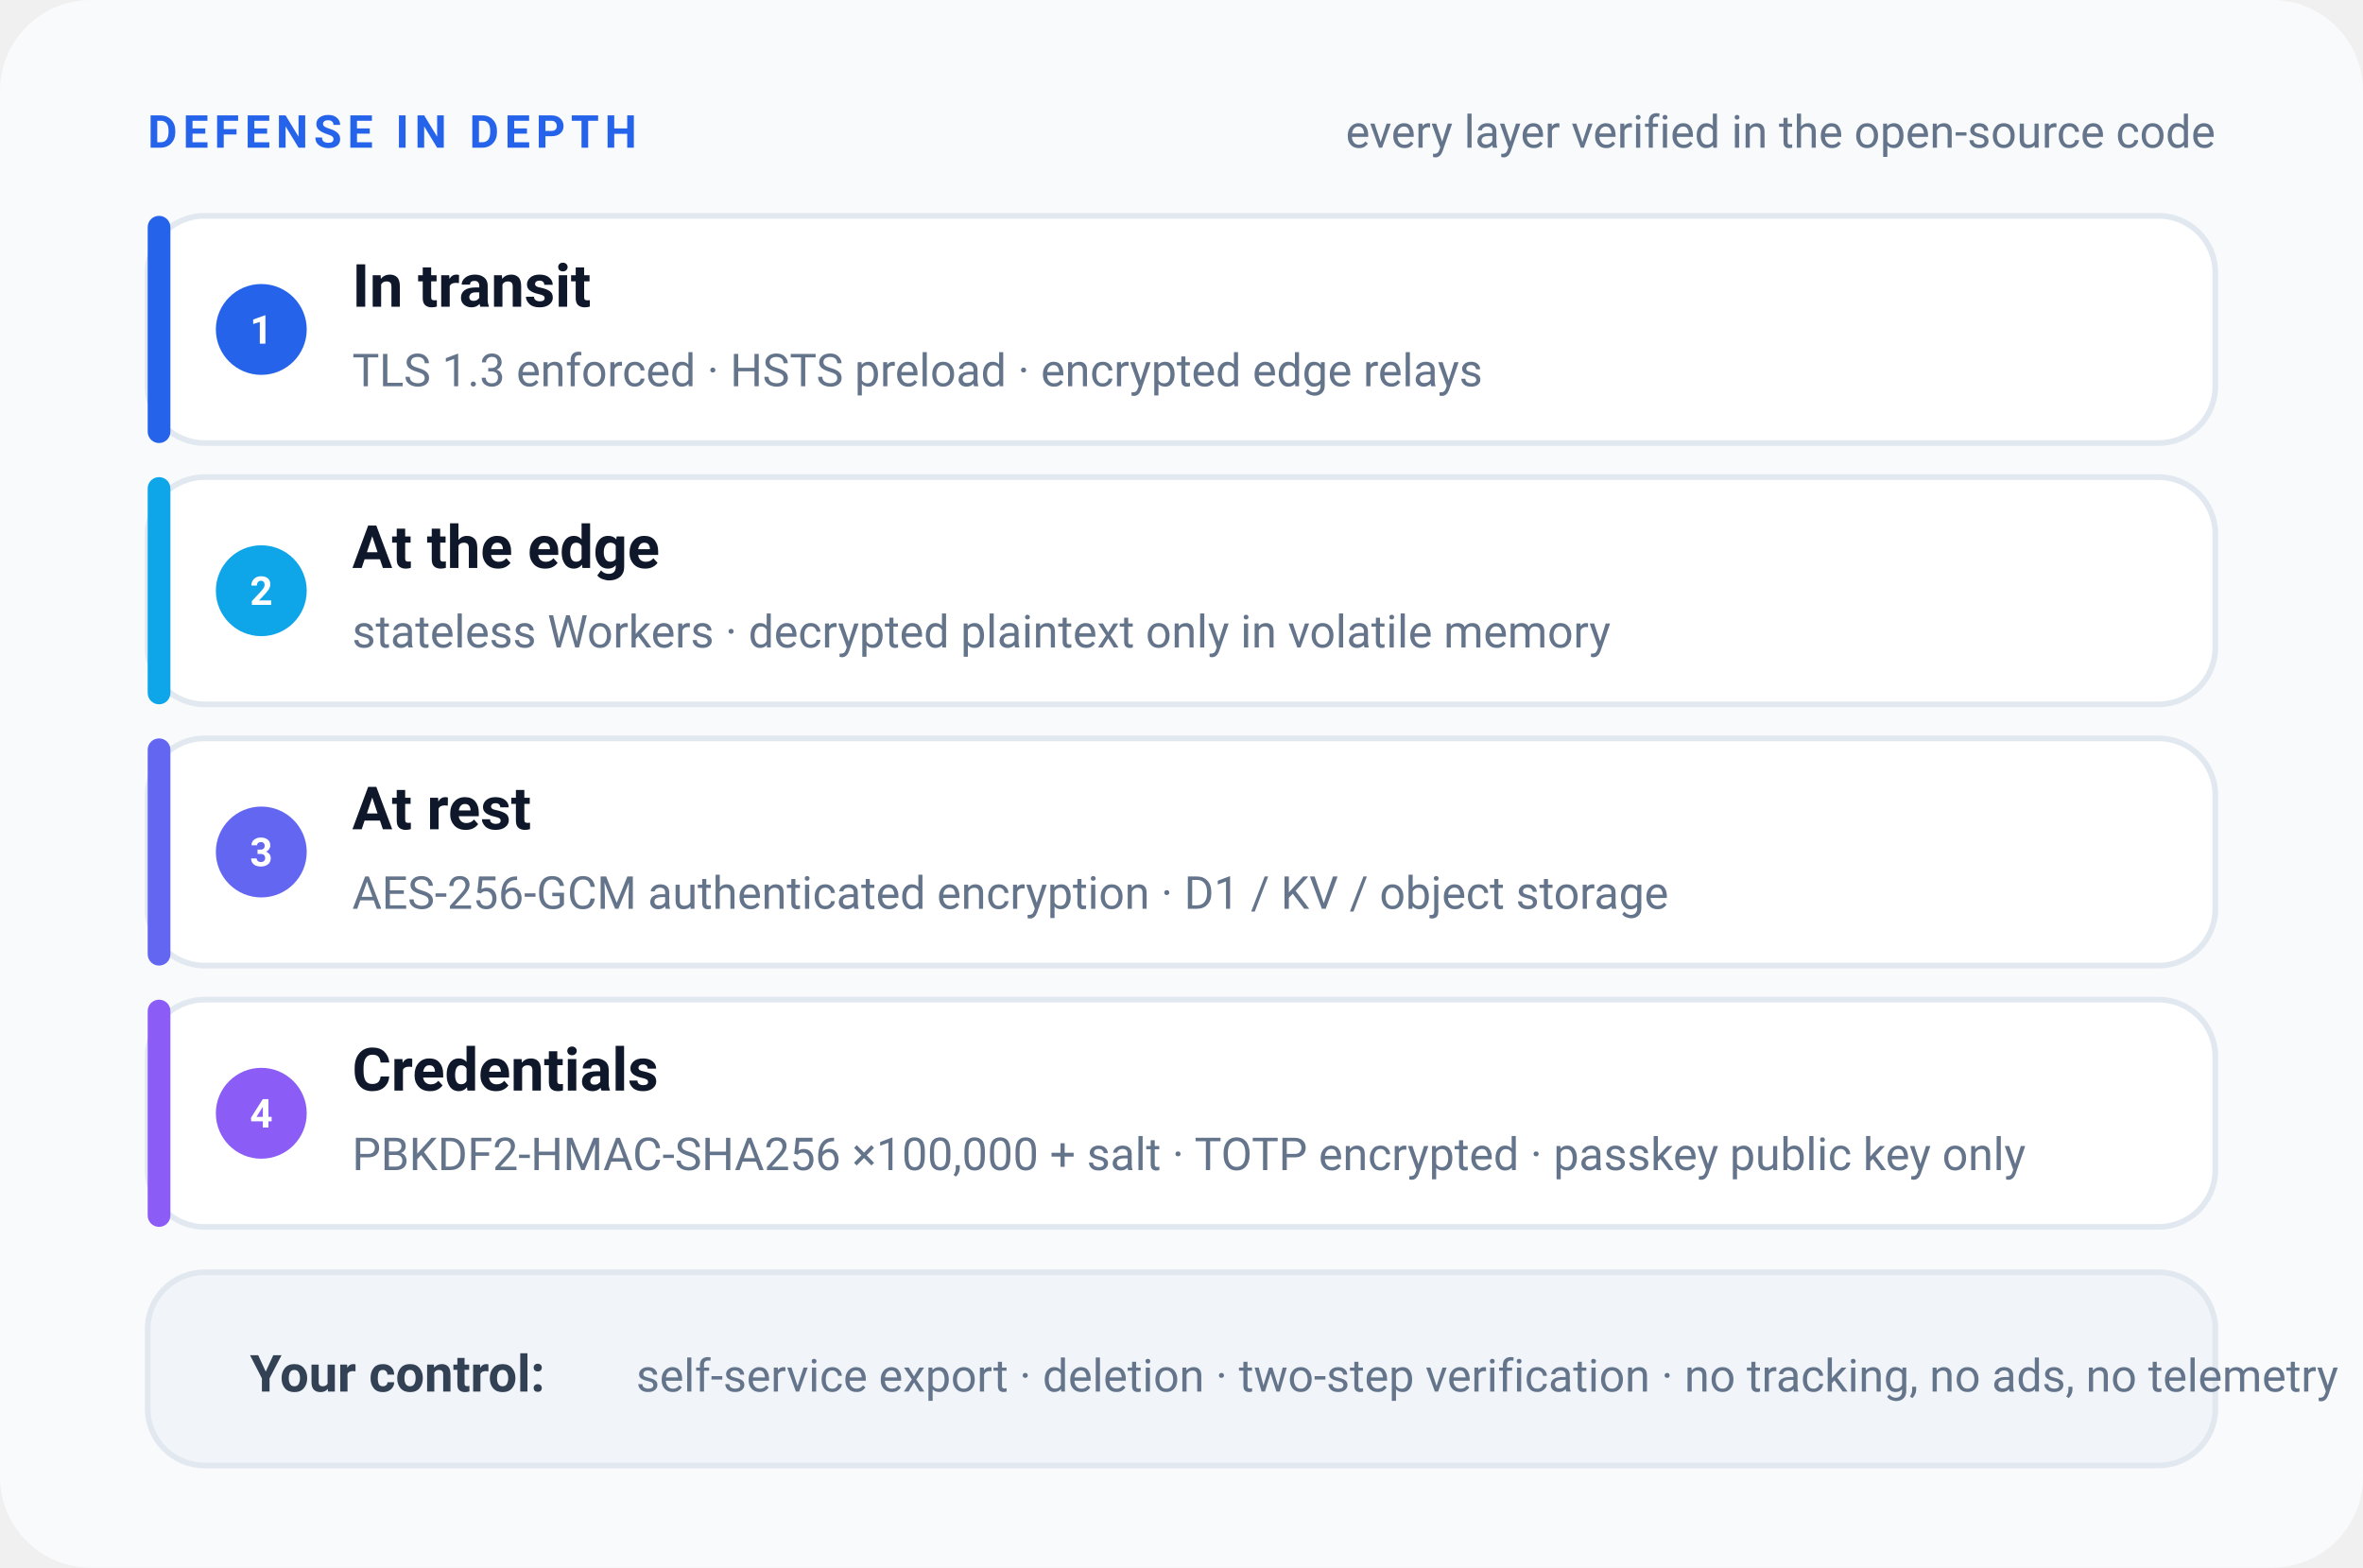
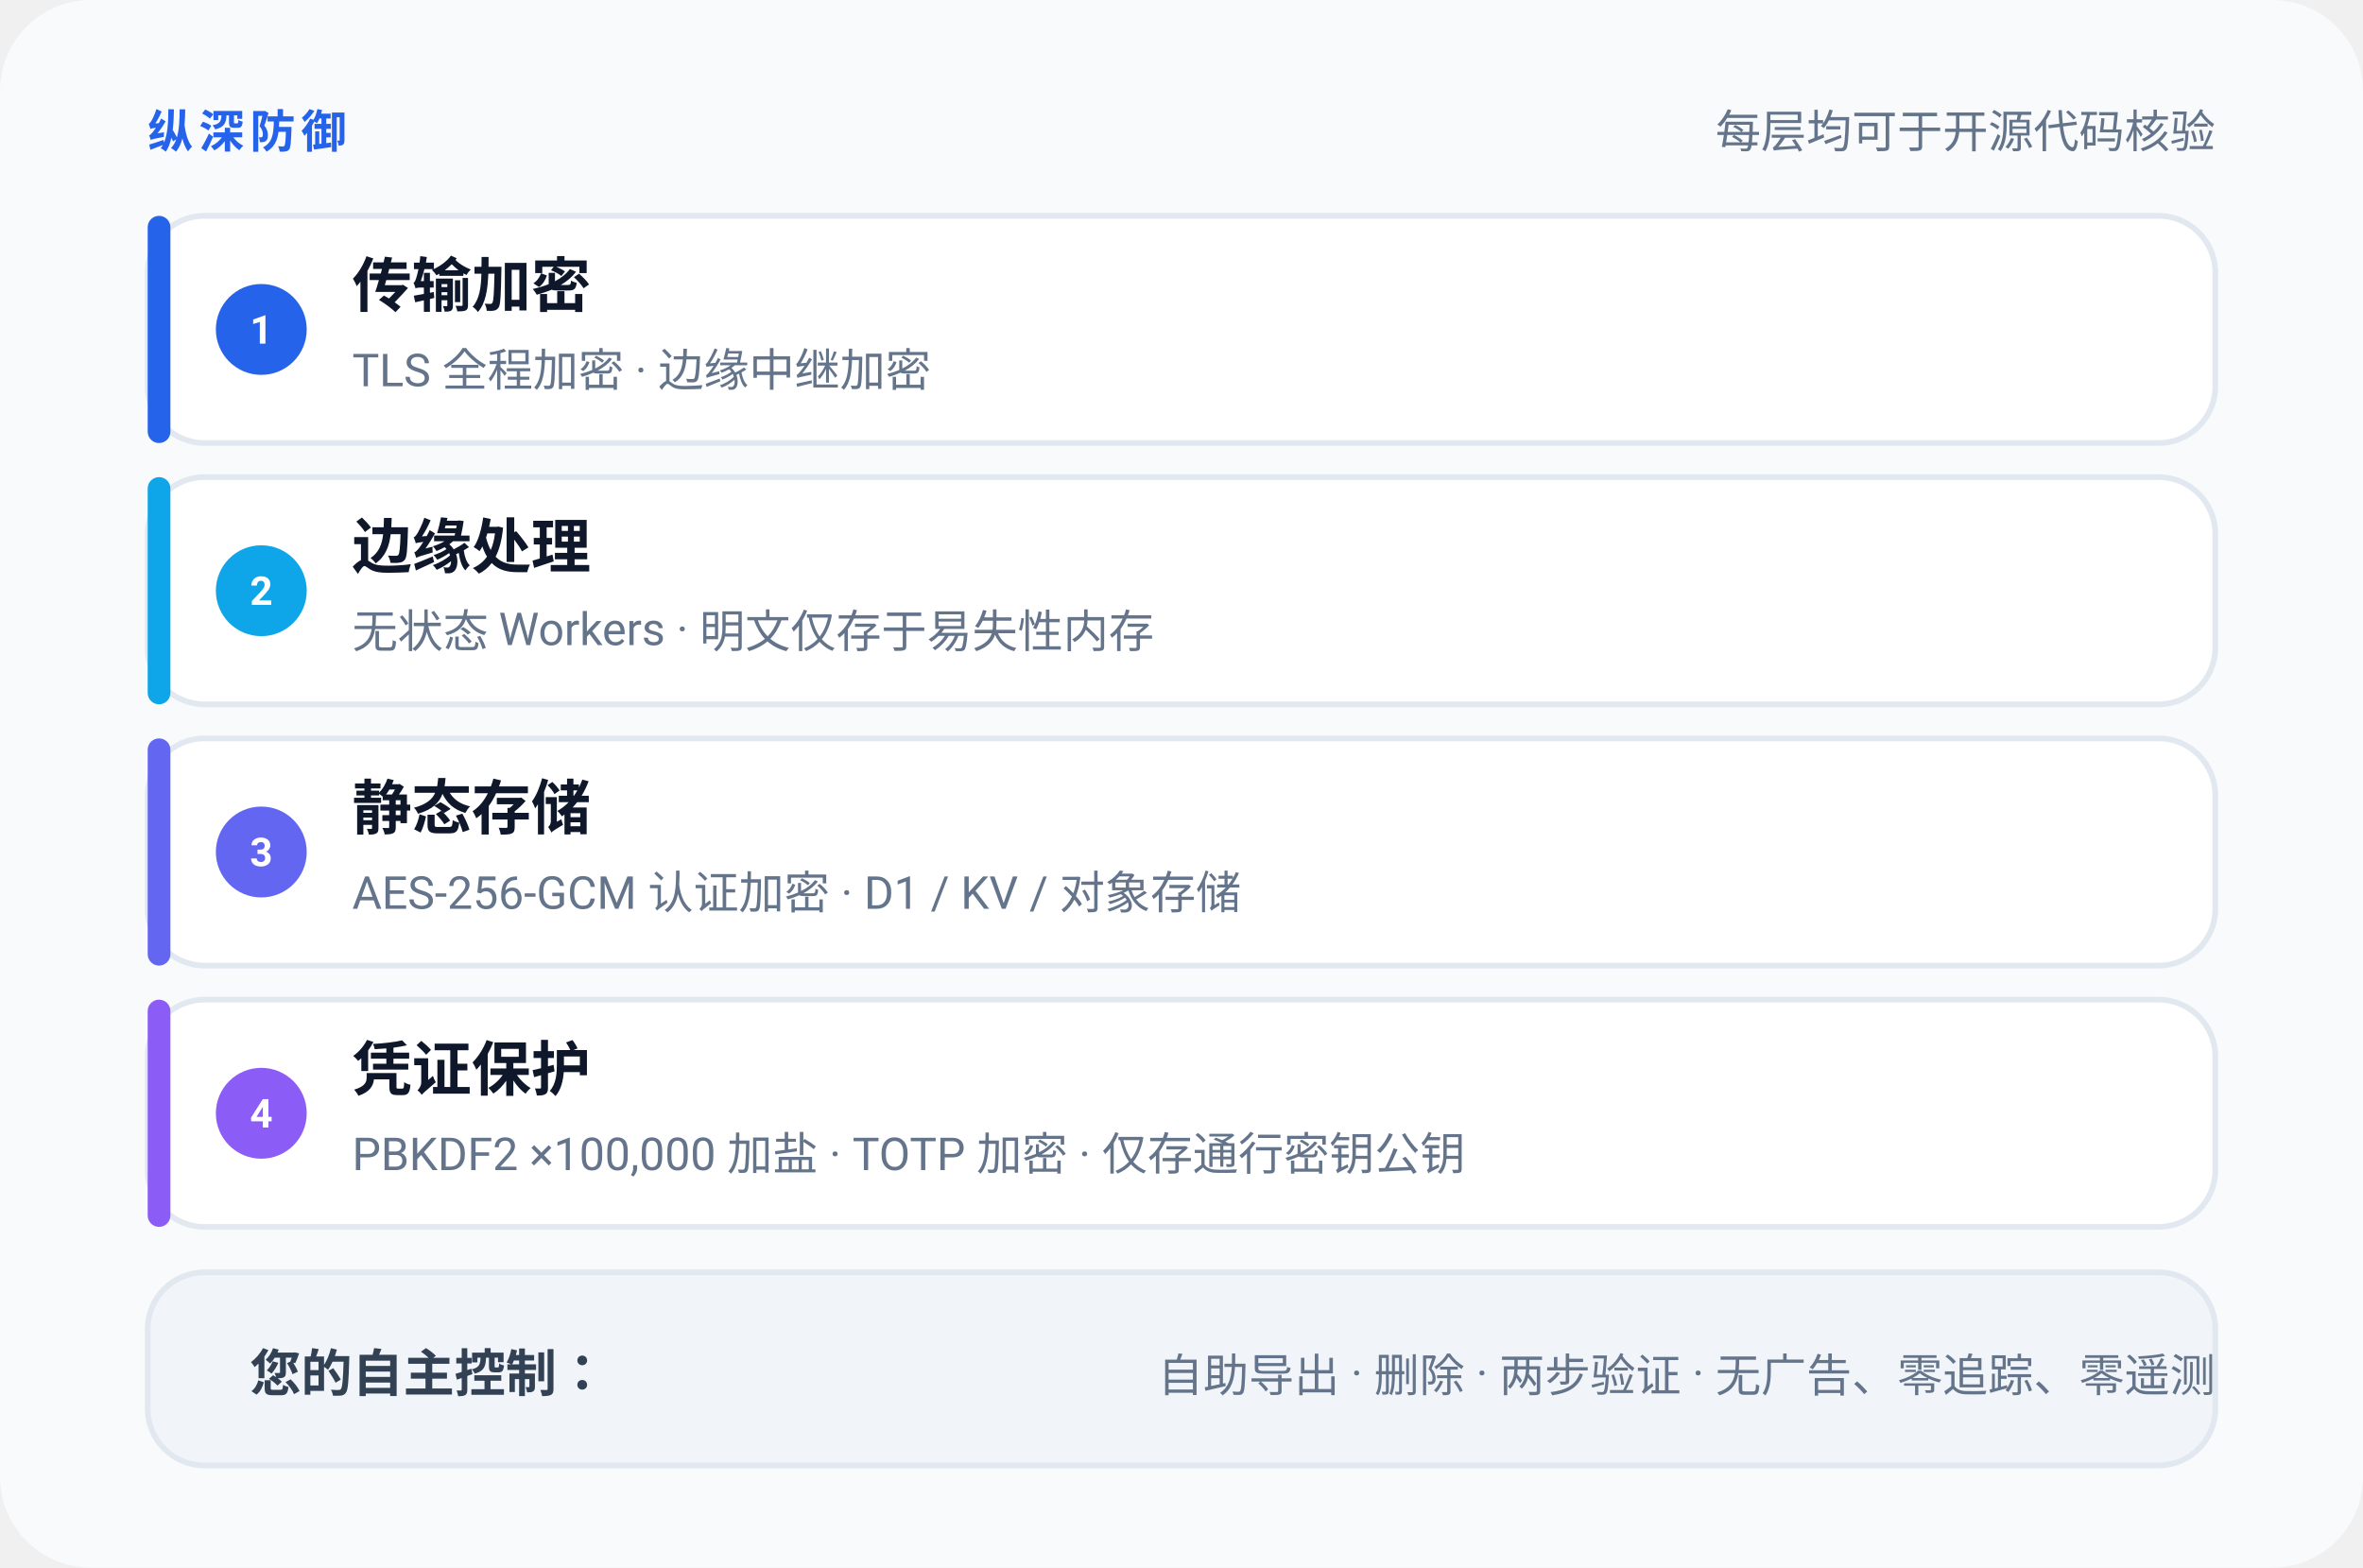
- <svg xmlns="http://www.w3.org/2000/svg" width="416" height="276" viewBox="0 0 416 276" role="img" aria-label="Defense in depth: four stacked protection layers from TLS transport to credential storage, resting on user control">
+ <svg xmlns="http://www.w3.org/2000/svg" width="416" height="276" viewBox="0 0 416 276" role="img" aria-label="四层纵深防御示意：传输加密、边缘无状态处理、静态存储加密与凭证保护，底层为用户自主控制">
  <style>
    .bg { fill: #f8fafc; }
    .card { fill: #ffffff; stroke: #e2e8f0; stroke-width: 1; }
    .base { fill: #f1f5f9; stroke: #e2e8f0; stroke-width: 1; }
    .tab1 { fill: #2563eb; } .tab2 { fill: #0ea5e9; } .tab3 { fill: #6366f1; } .tab4 { fill: #8b5cf6; }
-     .t { font: 600 10.5px -apple-system, 'Segoe UI', Roboto, 'PingFang TC', 'Microsoft JhengHei', sans-serif; fill: #0f172a; }
-     .b { font: 400 8px -apple-system, 'Segoe UI', Roboto, 'PingFang TC', 'Microsoft JhengHei', sans-serif; fill: #64748b; }
-     .tag { font: 600 8px -apple-system, 'Segoe UI', Roboto, sans-serif; letter-spacing: 1px; fill: #2563eb; }
-     .num { font: 600 7px -apple-system, 'Segoe UI', Roboto, sans-serif; fill: #ffffff; }
-     .bt { font: 600 9px -apple-system, 'Segoe UI', Roboto, sans-serif; fill: #334155; }
+     .t { font: 600 10.5px -apple-system, 'Segoe UI', Roboto, 'PingFang TC', 'Microsoft JhengHei', 'Noto Sans', sans-serif; fill: #0f172a; }
+     .b { font: 400 8px -apple-system, 'Segoe UI', Roboto, 'PingFang TC', 'Microsoft JhengHei', 'Noto Sans', sans-serif; fill: #64748b; }
+     .tag { font: 600 8px -apple-system, 'Segoe UI', Roboto, 'PingFang TC', 'Microsoft JhengHei', 'Noto Sans', sans-serif; letter-spacing: 1px; fill: #2563eb; }
+     .num { font: 600 7px -apple-system, 'Segoe UI', Roboto, 'PingFang TC', 'Microsoft JhengHei', 'Noto Sans', sans-serif; fill: #ffffff; }
+     .bt { font: 600 9px -apple-system, 'Segoe UI', Roboto, 'PingFang TC', 'Microsoft JhengHei', 'Noto Sans', sans-serif; fill: #334155; }
    @media (prefers-color-scheme: dark) {
      .bg { fill: #0b0f19; }
      .card { fill: #111827; stroke: #1e293b; }
      .base { fill: #111827; stroke: #1e293b; }
      .t { fill: #f1f5f9; }
      .b { fill: #94a3b8; }
      .tag { fill: #60a5fa; }
      .bt { fill: #cbd5e1; }
    }
  </style>
  <rect class="bg" width="416" height="276" rx="16" />
-   <text class="tag" x="26" y="26">DEFENSE IN DEPTH</text>
-   <text class="b" x="390" y="26" text-anchor="end">every layer verified in the open-source code</text>
+   <text class="tag" x="26" y="26">纵深防御</text>
+   <text class="b" x="390" y="26" text-anchor="end">每层均可于开源代码核验</text>
  <rect class="card" x="26" y="38" width="364" height="40" rx="10" />
  <rect class="tab1" x="26" y="38" width="4" height="40" rx="2" />
  <circle cx="46" cy="58" r="8" class="tab1" />
  <text class="num" x="46" y="60.5" text-anchor="middle">1</text>
-   <text class="t" x="62" y="54">In transit</text>
-   <text class="b" x="62" y="68">TLS 1.3 enforced · HSTS preload · encrypted edge relays</text>
+   <text class="t" x="62" y="54">传输加密</text>
+   <text class="b" x="62" y="68">TLS 全程加密 · 边缘中继加密</text>
  <rect class="card" x="26" y="84" width="364" height="40" rx="10" />
  <rect class="tab2" x="26" y="84" width="4" height="40" rx="2" />
  <circle cx="46" cy="104" r="8" class="tab2" />
  <text class="num" x="46" y="106.5" text-anchor="middle">2</text>
-   <text class="t" x="62" y="100">At the edge</text>
-   <text class="b" x="62" y="114">stateless Workers · decrypted plaintext only in volatile memory</text>
+   <text class="t" x="62" y="100">边缘处理</text>
+   <text class="b" x="62" y="114">无状态 Workers · 明文仅存于易失性内存</text>
  <rect class="card" x="26" y="130" width="364" height="40" rx="10" />
  <rect class="tab3" x="26" y="130" width="4" height="40" rx="2" />
  <circle cx="46" cy="150" r="8" class="tab3" />
  <text class="num" x="46" y="152.5" text-anchor="middle">3</text>
-   <text class="t" x="62" y="146">At rest</text>
-   <text class="b" x="62" y="160">AES-256-GCM authenticated encryption · D1 / KV / object storage</text>
+   <text class="t" x="62" y="146">静态存储</text>
+   <text class="b" x="62" y="160">AES-256-GCM 认证加密 · D1 / KV / 对象存储</text>
  <rect class="card" x="26" y="176" width="364" height="40" rx="10" />
  <rect class="tab4" x="26" y="176" width="4" height="40" rx="2" />
  <circle cx="46" cy="196" r="8" class="tab4" />
  <text class="num" x="46" y="198.5" text-anchor="middle">4</text>
-   <text class="t" x="62" y="192">Credentials</text>
-   <text class="b" x="62" y="206">PBKDF2-HMAC-SHA256 ×100,000 + salt · TOTP encrypted · passkey public key only</text>
+   <text class="t" x="62" y="192">凭证保护</text>
+   <text class="b" x="62" y="206">PBKDF2 ×100,000 加盐 · TOTP 加密 · 仅存通行密钥公钥</text>
  <rect class="base" x="26" y="224" width="364" height="34" rx="10" />
-   <text class="bt" x="44" y="245">Your control:</text>
-   <text class="b" x="112" y="245">self-service export · deletion · two-step verification · no tracking, no ads, no telemetry</text>
+   <text class="bt" x="44" y="245">您的自主控制：</text>
+   <text class="b" x="44" y="245" text-anchor="end" dx="346">自助导出 · 删除 · 两步验证 · 无广告、零追踪、零遥测</text>
</svg>
